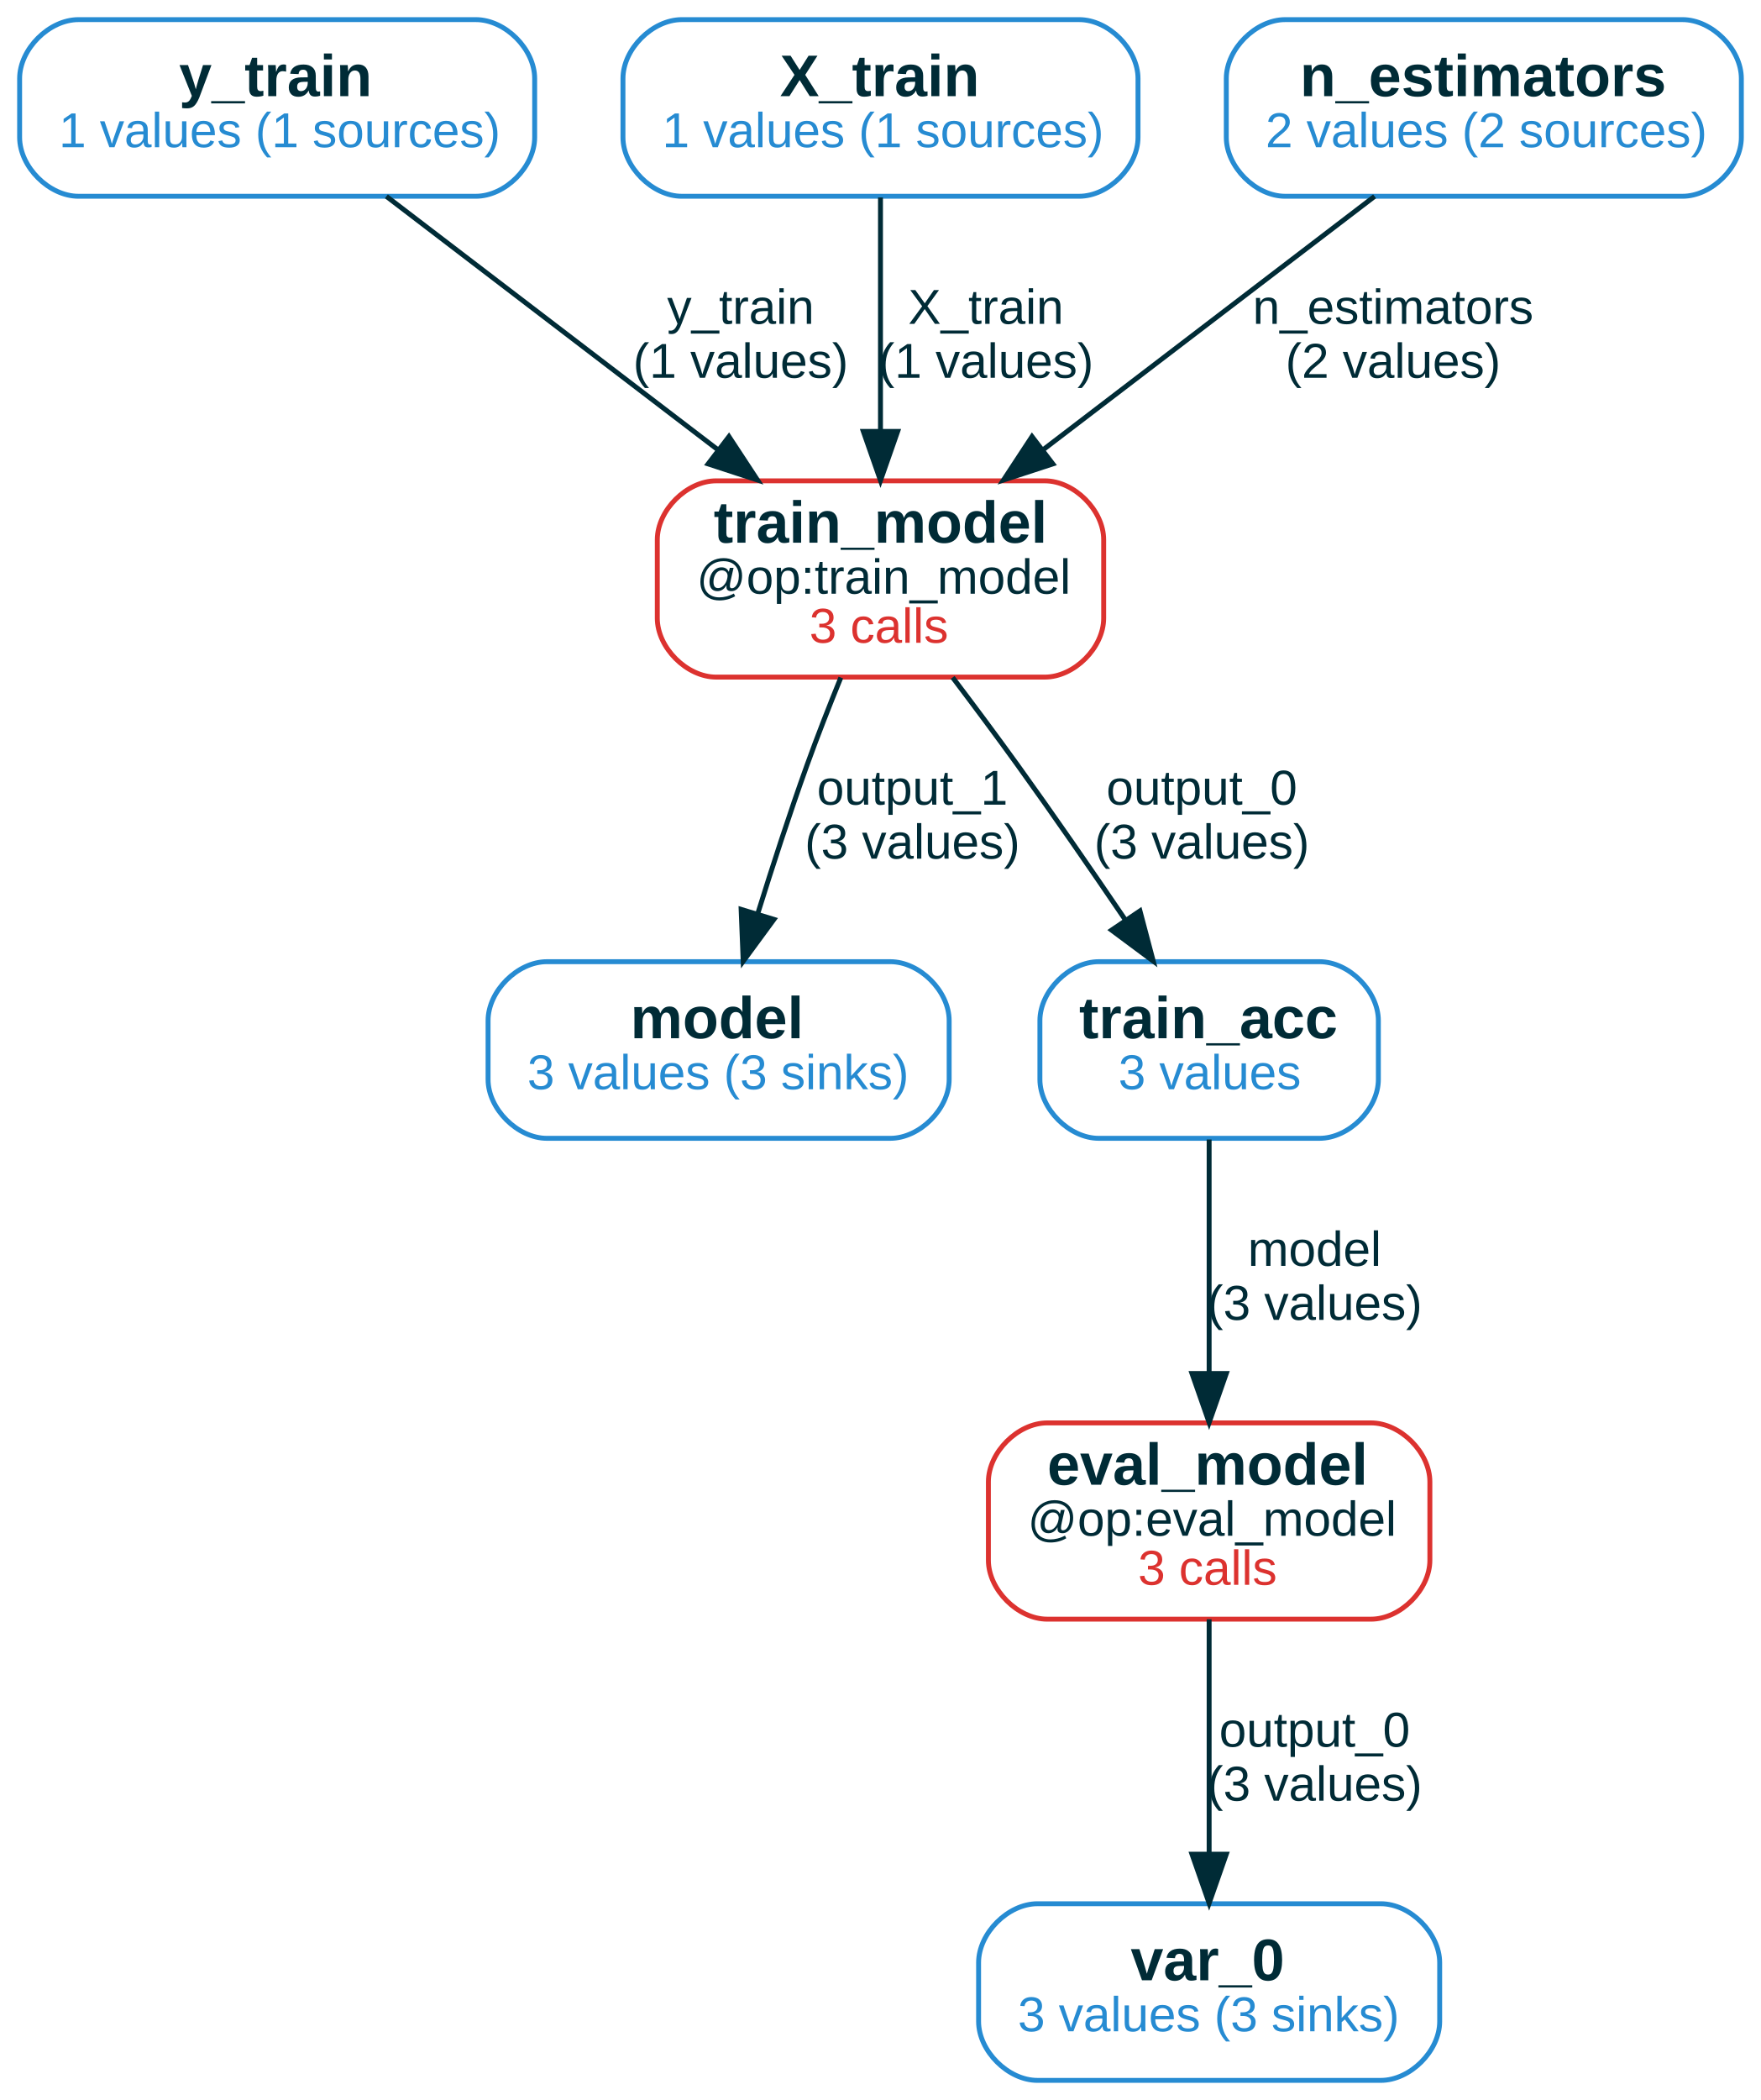
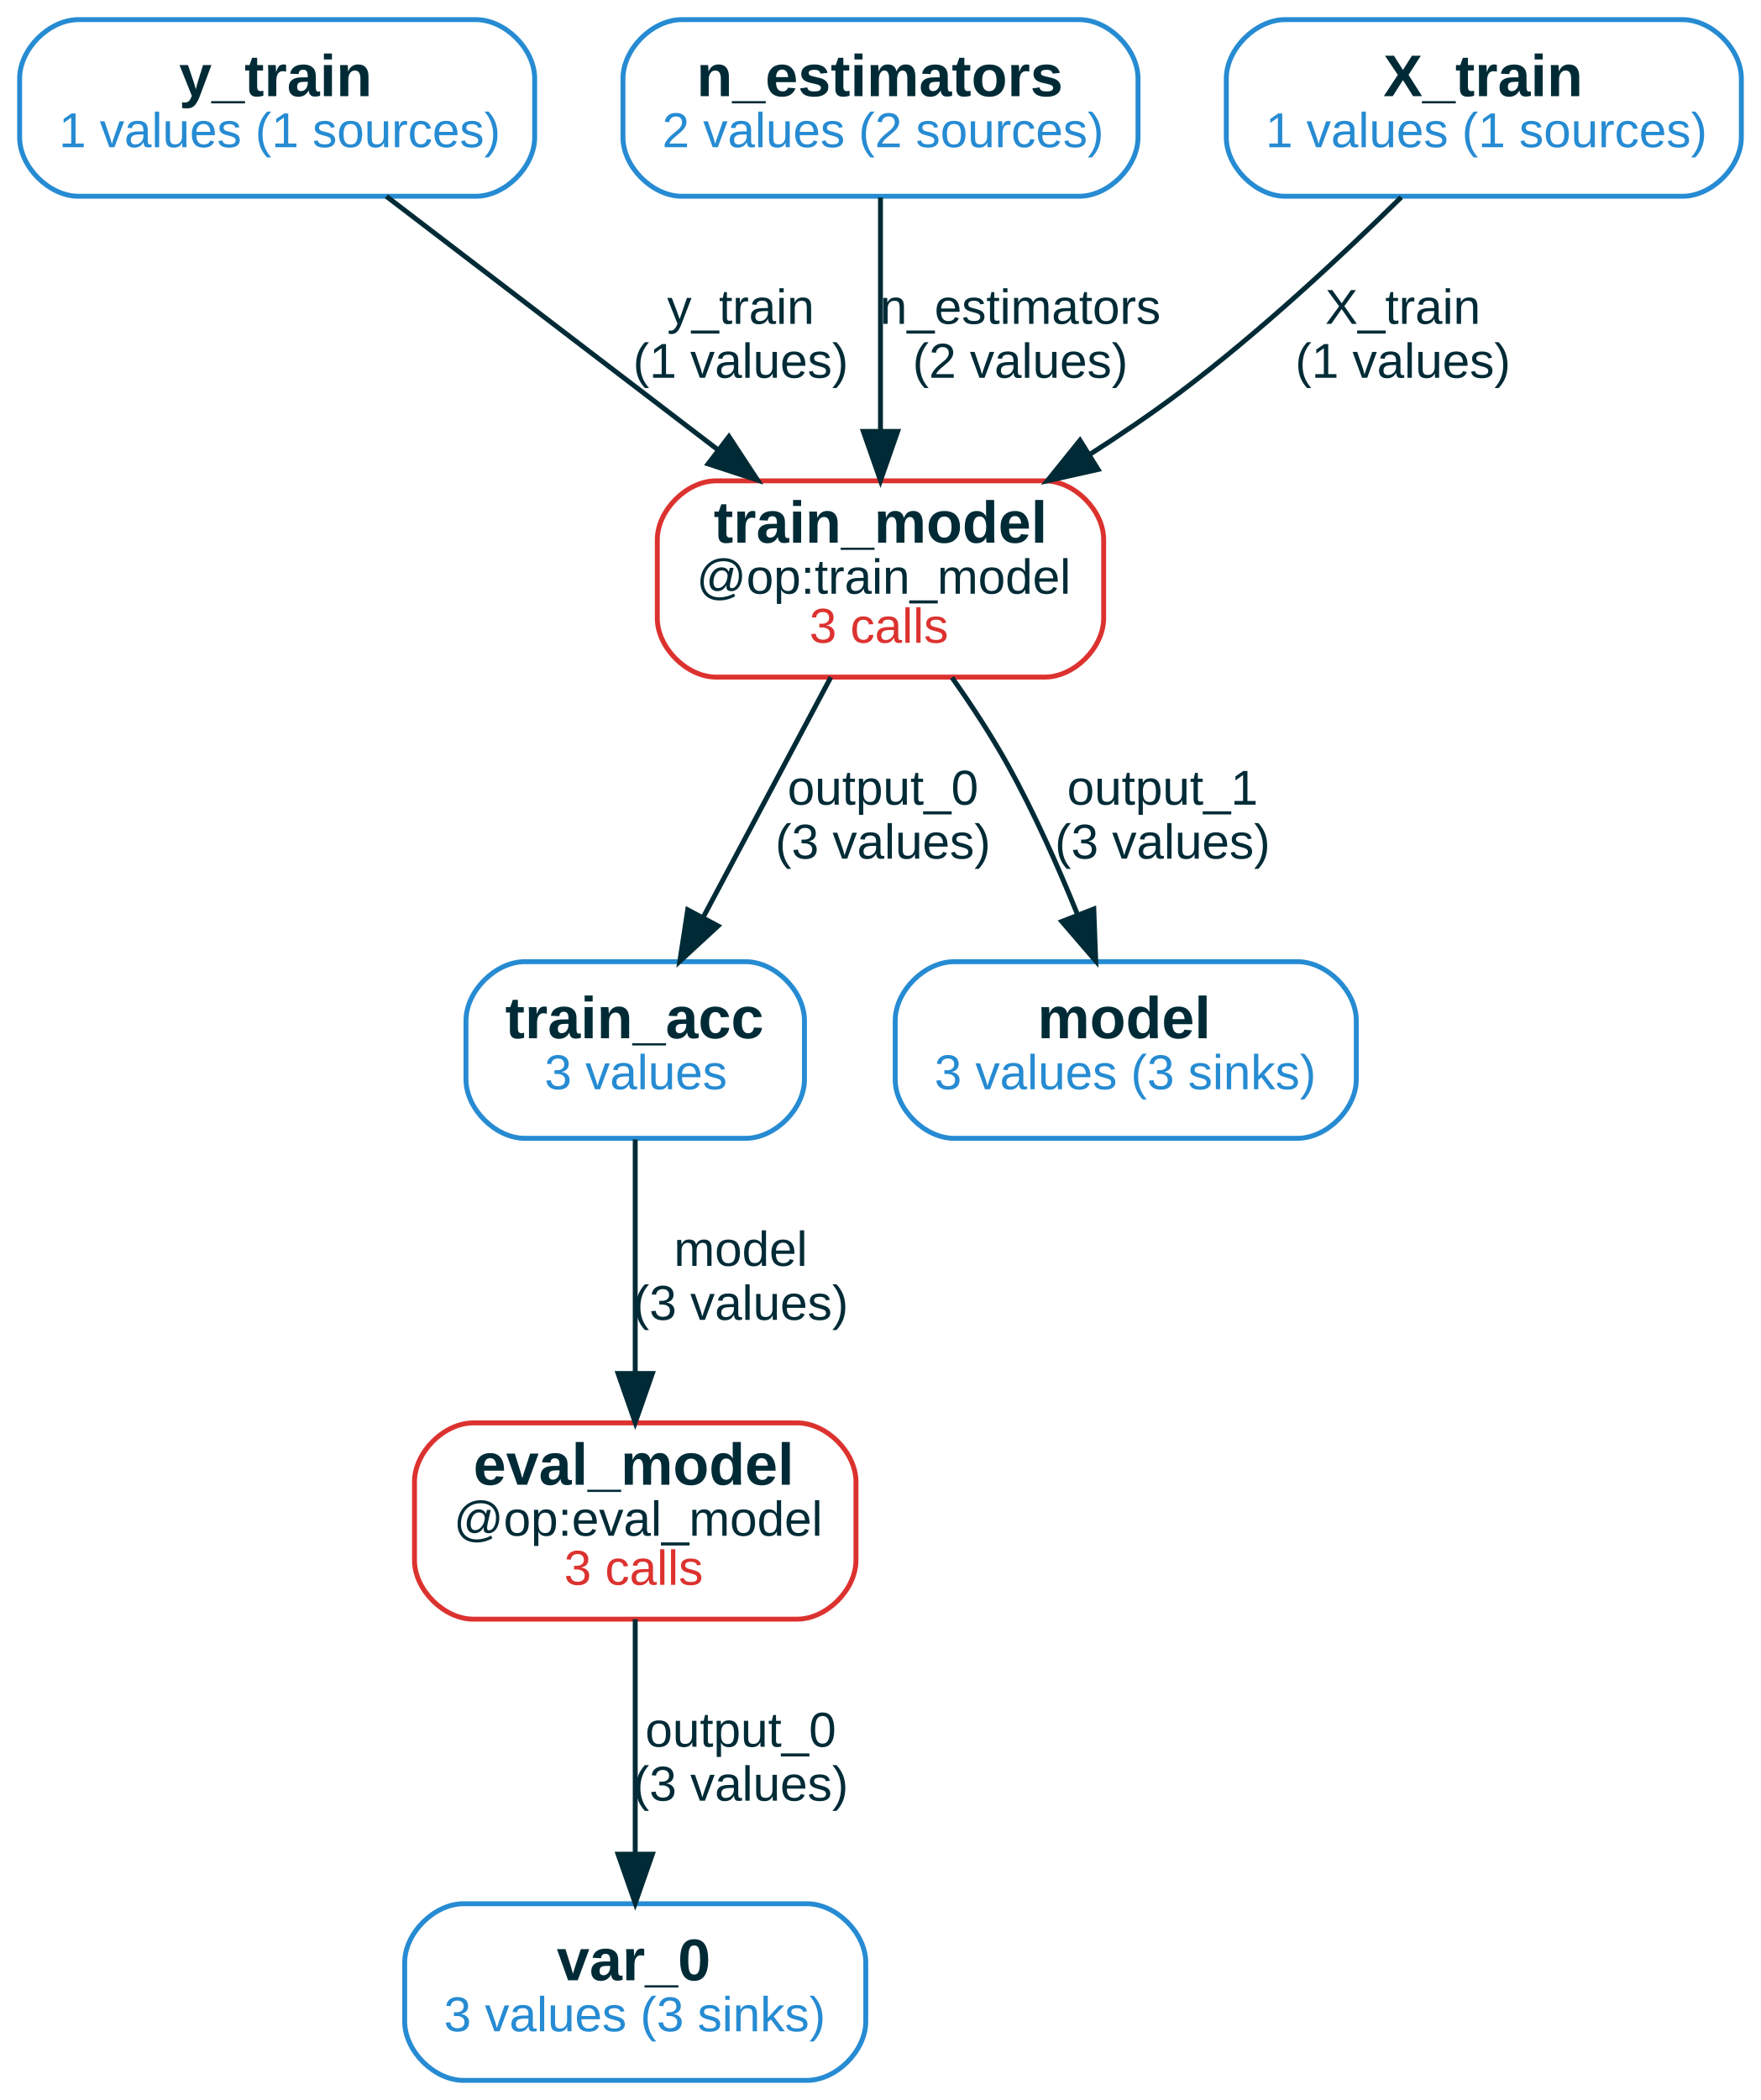
<svg xmlns="http://www.w3.org/2000/svg" width="359pt" height="428pt" viewBox="0.00 0.00 359.00 428.00">
  <g id="graph0" class="graph" transform="scale(1 1) rotate(0) translate(4 424)">
    <polygon fill="white" stroke="transparent" points="-4,4 -4,-424 355,-424 355,4 -4,4" />
    <g id="node1" class="node">
-       <path fill="none" stroke="#268bd2" d="M177.5,-228C177.5,-228 107.5,-228 107.5,-228 101.5,-228 95.5,-222 95.5,-216 95.5,-216 95.5,-204 95.5,-204 95.5,-198 101.5,-192 107.5,-192 107.5,-192 177.5,-192 177.5,-192 183.5,-192 189.5,-198 189.5,-204 189.5,-204 189.5,-216 189.5,-216 189.5,-222 183.5,-228 177.5,-228" />
-       <text text-anchor="start" x="124.5" y="-212.4" font-family="Liberation Sans,Helvetica,Arial,sans-serif" font-weight="bold" font-size="12.00" fill="#002b36">model</text>
-       <text text-anchor="start" x="103.5" y="-202" font-family="Liberation Sans,Helvetica,Arial,sans-serif" font-size="10.00" fill="#268bd2">3 values (3 sinks)</text>
-     </g>
-     <g id="node2" class="node">
      <path fill="none" stroke="#268bd2" d="M93,-420C93,-420 12,-420 12,-420 6,-420 0,-414 0,-408 0,-408 0,-396 0,-396 0,-390 6,-384 12,-384 12,-384 93,-384 93,-384 99,-384 105,-390 105,-396 105,-396 105,-408 105,-408 105,-414 99,-420 93,-420" />
      <text text-anchor="start" x="32.5" y="-404.4" font-family="Liberation Sans,Helvetica,Arial,sans-serif" font-weight="bold" font-size="12.00" fill="#002b36">y_train</text>
      <text text-anchor="start" x="8" y="-394" font-family="Liberation Sans,Helvetica,Arial,sans-serif" font-size="10.00" fill="#268bd2">1 values (1 sources)</text>
    </g>
    <g id="node8" class="node">
      <path fill="none" stroke="#dc322f" d="M209,-326C209,-326 142,-326 142,-326 136,-326 130,-320 130,-314 130,-314 130,-298 130,-298 130,-292 136,-286 142,-286 142,-286 209,-286 209,-286 215,-286 221,-292 221,-298 221,-298 221,-314 221,-314 221,-320 215,-326 209,-326" />
      <text text-anchor="start" x="141.5" y="-313.4" font-family="Liberation Sans,Helvetica,Arial,sans-serif" font-weight="bold" font-size="12.00" fill="#002b36">train_model</text>
      <text text-anchor="start" x="138" y="-303" font-family="Liberation Sans,Helvetica,Arial,sans-serif" font-size="10.00" fill="#002b36">@op:train_model</text>
      <text text-anchor="start" x="161" y="-293" font-family="Liberation Sans,Helvetica,Arial,sans-serif" font-size="10.00" fill="#dc322f">3 calls</text>
    </g>
    <g id="edge5" class="edge">
      <path fill="none" stroke="#002b36" d="M74.77,-383.98C93.6,-369.59 120.84,-348.78 142.24,-332.42" />
      <polygon fill="#002b36" stroke="#002b36" points="144.61,-335.02 150.43,-326.16 140.36,-329.45 144.61,-335.02" />
      <text text-anchor="middle" x="147" y="-358" font-family="Liberation Sans,Helvetica,Arial,sans-serif" font-size="10.00" fill="#002b36">y_train</text>
      <text text-anchor="middle" x="147" y="-347" font-family="Liberation Sans,Helvetica,Arial,sans-serif" font-size="10.00" fill="#002b36">(1 values)</text>
    </g>
+     <g id="node2" class="node">
+       <path fill="none" stroke="#268bd2" d="M160.5,-36C160.5,-36 90.5,-36 90.5,-36 84.5,-36 78.5,-30 78.5,-24 78.5,-24 78.5,-12 78.5,-12 78.5,-6 84.5,0 90.5,0 90.5,0 160.5,0 160.5,0 166.5,0 172.5,-6 172.5,-12 172.5,-12 172.5,-24 172.5,-24 172.5,-30 166.5,-36 160.5,-36" />
+       <text text-anchor="start" x="109.5" y="-20.4" font-family="Liberation Sans,Helvetica,Arial,sans-serif" font-weight="bold" font-size="12.00" fill="#002b36">var_0</text>
+       <text text-anchor="start" x="86.5" y="-10" font-family="Liberation Sans,Helvetica,Arial,sans-serif" font-size="10.00" fill="#268bd2">3 values (3 sinks)</text>
+     </g>
    <g id="node3" class="node">
      <path fill="none" stroke="#268bd2" d="M216,-420C216,-420 135,-420 135,-420 129,-420 123,-414 123,-408 123,-408 123,-396 123,-396 123,-390 129,-384 135,-384 135,-384 216,-384 216,-384 222,-384 228,-390 228,-396 228,-396 228,-408 228,-408 228,-414 222,-420 216,-420" />
-       <text text-anchor="start" x="155" y="-404.4" font-family="Liberation Sans,Helvetica,Arial,sans-serif" font-weight="bold" font-size="12.00" fill="#002b36">X_train</text>
-       <text text-anchor="start" x="131" y="-394" font-family="Liberation Sans,Helvetica,Arial,sans-serif" font-size="10.00" fill="#268bd2">1 values (1 sources)</text>
+       <text text-anchor="start" x="138" y="-404.4" font-family="Liberation Sans,Helvetica,Arial,sans-serif" font-weight="bold" font-size="12.00" fill="#002b36">n_estimators</text>
+       <text text-anchor="start" x="131" y="-394" font-family="Liberation Sans,Helvetica,Arial,sans-serif" font-size="10.00" fill="#268bd2">2 values (2 sources)</text>
+     </g>
+     <g id="edge4" class="edge">
+       <path fill="none" stroke="#002b36" d="M175.5,-383.76C175.5,-370.5 175.5,-351.86 175.5,-336.27" />
+       <polygon fill="#002b36" stroke="#002b36" points="179,-336.07 175.5,-326.07 172,-336.07 179,-336.07" />
+       <text text-anchor="middle" x="204" y="-358" font-family="Liberation Sans,Helvetica,Arial,sans-serif" font-size="10.00" fill="#002b36">n_estimators</text>
+       <text text-anchor="middle" x="204" y="-347" font-family="Liberation Sans,Helvetica,Arial,sans-serif" font-size="10.00" fill="#002b36">(2 values)</text>
+     </g>
+     <g id="node4" class="node">
+       <path fill="none" stroke="#268bd2" d="M148,-228C148,-228 103,-228 103,-228 97,-228 91,-222 91,-216 91,-216 91,-204 91,-204 91,-198 97,-192 103,-192 103,-192 148,-192 148,-192 154,-192 160,-198 160,-204 160,-204 160,-216 160,-216 160,-222 154,-228 148,-228" />
+       <text text-anchor="start" x="99" y="-212.4" font-family="Liberation Sans,Helvetica,Arial,sans-serif" font-weight="bold" font-size="12.00" fill="#002b36">train_acc</text>
+       <text text-anchor="start" x="107" y="-202" font-family="Liberation Sans,Helvetica,Arial,sans-serif" font-size="10.00" fill="#268bd2">3 values</text>
+     </g>
+     <g id="node7" class="node">
+       <path fill="none" stroke="#dc322f" d="M158.5,-134C158.5,-134 92.5,-134 92.5,-134 86.5,-134 80.5,-128 80.5,-122 80.5,-122 80.5,-106 80.5,-106 80.5,-100 86.5,-94 92.5,-94 92.5,-94 158.5,-94 158.5,-94 164.5,-94 170.5,-100 170.5,-106 170.5,-106 170.5,-122 170.5,-122 170.5,-128 164.5,-134 158.5,-134" />
+       <text text-anchor="start" x="92.5" y="-121.4" font-family="Liberation Sans,Helvetica,Arial,sans-serif" font-weight="bold" font-size="12.00" fill="#002b36">eval_model</text>
+       <text text-anchor="start" x="88.5" y="-111" font-family="Liberation Sans,Helvetica,Arial,sans-serif" font-size="10.00" fill="#002b36">@op:eval_model</text>
+       <text text-anchor="start" x="111" y="-101" font-family="Liberation Sans,Helvetica,Arial,sans-serif" font-size="10.00" fill="#dc322f">3 calls</text>
+     </g>
+     <g id="edge6" class="edge">
+       <path fill="none" stroke="#002b36" d="M125.5,-191.76C125.5,-178.5 125.5,-159.86 125.5,-144.27" />
+       <polygon fill="#002b36" stroke="#002b36" points="129,-144.07 125.5,-134.07 122,-144.07 129,-144.07" />
+       <text text-anchor="middle" x="147" y="-166" font-family="Liberation Sans,Helvetica,Arial,sans-serif" font-size="10.00" fill="#002b36">model</text>
+       <text text-anchor="middle" x="147" y="-155" font-family="Liberation Sans,Helvetica,Arial,sans-serif" font-size="10.00" fill="#002b36">(3 values)</text>
+     </g>
+     <g id="node5" class="node">
+       <path fill="none" stroke="#268bd2" d="M260.5,-228C260.5,-228 190.5,-228 190.5,-228 184.5,-228 178.5,-222 178.5,-216 178.5,-216 178.5,-204 178.5,-204 178.5,-198 184.5,-192 190.5,-192 190.5,-192 260.5,-192 260.5,-192 266.5,-192 272.5,-198 272.5,-204 272.5,-204 272.5,-216 272.5,-216 272.5,-222 266.5,-228 260.5,-228" />
+       <text text-anchor="start" x="207.5" y="-212.4" font-family="Liberation Sans,Helvetica,Arial,sans-serif" font-weight="bold" font-size="12.00" fill="#002b36">model</text>
+       <text text-anchor="start" x="186.5" y="-202" font-family="Liberation Sans,Helvetica,Arial,sans-serif" font-size="10.00" fill="#268bd2">3 values (3 sinks)</text>
+     </g>
+     <g id="node6" class="node">
+       <path fill="none" stroke="#268bd2" d="M339,-420C339,-420 258,-420 258,-420 252,-420 246,-414 246,-408 246,-408 246,-396 246,-396 246,-390 252,-384 258,-384 258,-384 339,-384 339,-384 345,-384 351,-390 351,-396 351,-396 351,-408 351,-408 351,-414 345,-420 339,-420" />
+       <text text-anchor="start" x="278" y="-404.4" font-family="Liberation Sans,Helvetica,Arial,sans-serif" font-weight="bold" font-size="12.00" fill="#002b36">X_train</text>
+       <text text-anchor="start" x="254" y="-394" font-family="Liberation Sans,Helvetica,Arial,sans-serif" font-size="10.00" fill="#268bd2">1 values (1 sources)</text>
    </g>
    <g id="edge3" class="edge">
-       <path fill="none" stroke="#002b36" d="M175.5,-383.76C175.5,-370.5 175.5,-351.86 175.5,-336.27" />
-       <polygon fill="#002b36" stroke="#002b36" points="179,-336.07 175.5,-326.07 172,-336.07 179,-336.07" />
-       <text text-anchor="middle" x="197" y="-358" font-family="Liberation Sans,Helvetica,Arial,sans-serif" font-size="10.00" fill="#002b36">X_train</text>
-       <text text-anchor="middle" x="197" y="-347" font-family="Liberation Sans,Helvetica,Arial,sans-serif" font-size="10.00" fill="#002b36">(1 values)</text>
-     </g>
-     <g id="node4" class="node">
-       <path fill="none" stroke="#268bd2" d="M339,-420C339,-420 258,-420 258,-420 252,-420 246,-414 246,-408 246,-408 246,-396 246,-396 246,-390 252,-384 258,-384 258,-384 339,-384 339,-384 345,-384 351,-390 351,-396 351,-396 351,-408 351,-408 351,-414 345,-420 339,-420" />
-       <text text-anchor="start" x="261" y="-404.4" font-family="Liberation Sans,Helvetica,Arial,sans-serif" font-weight="bold" font-size="12.00" fill="#002b36">n_estimators</text>
-       <text text-anchor="start" x="254" y="-394" font-family="Liberation Sans,Helvetica,Arial,sans-serif" font-size="10.00" fill="#268bd2">2 values (2 sources)</text>
-     </g>
-     <g id="edge4" class="edge">
-       <path fill="none" stroke="#002b36" d="M276.23,-383.98C257.4,-369.59 230.16,-348.78 208.76,-332.42" />
-       <polygon fill="#002b36" stroke="#002b36" points="210.64,-329.45 200.57,-326.16 206.39,-335.02 210.64,-329.45" />
-       <text text-anchor="middle" x="280" y="-358" font-family="Liberation Sans,Helvetica,Arial,sans-serif" font-size="10.00" fill="#002b36">n_estimators</text>
-       <text text-anchor="middle" x="280" y="-347" font-family="Liberation Sans,Helvetica,Arial,sans-serif" font-size="10.00" fill="#002b36">(2 values)</text>
-     </g>
-     <g id="node5" class="node">
-       <path fill="none" stroke="#268bd2" d="M265,-228C265,-228 220,-228 220,-228 214,-228 208,-222 208,-216 208,-216 208,-204 208,-204 208,-198 214,-192 220,-192 220,-192 265,-192 265,-192 271,-192 277,-198 277,-204 277,-204 277,-216 277,-216 277,-222 271,-228 265,-228" />
-       <text text-anchor="start" x="216" y="-212.4" font-family="Liberation Sans,Helvetica,Arial,sans-serif" font-weight="bold" font-size="12.00" fill="#002b36">train_acc</text>
-       <text text-anchor="start" x="224" y="-202" font-family="Liberation Sans,Helvetica,Arial,sans-serif" font-size="10.00" fill="#268bd2">3 values</text>
-     </g>
-     <g id="node7" class="node">
-       <path fill="none" stroke="#dc322f" d="M275.5,-134C275.5,-134 209.5,-134 209.5,-134 203.5,-134 197.5,-128 197.5,-122 197.5,-122 197.5,-106 197.5,-106 197.5,-100 203.5,-94 209.5,-94 209.5,-94 275.5,-94 275.5,-94 281.5,-94 287.5,-100 287.5,-106 287.5,-106 287.5,-122 287.5,-122 287.5,-128 281.5,-134 275.5,-134" />
-       <text text-anchor="start" x="209.5" y="-121.4" font-family="Liberation Sans,Helvetica,Arial,sans-serif" font-weight="bold" font-size="12.00" fill="#002b36">eval_model</text>
-       <text text-anchor="start" x="205.5" y="-111" font-family="Liberation Sans,Helvetica,Arial,sans-serif" font-size="10.00" fill="#002b36">@op:eval_model</text>
-       <text text-anchor="start" x="228" y="-101" font-family="Liberation Sans,Helvetica,Arial,sans-serif" font-size="10.00" fill="#dc322f">3 calls</text>
-     </g>
-     <g id="edge6" class="edge">
-       <path fill="none" stroke="#002b36" d="M242.5,-191.76C242.5,-178.5 242.5,-159.86 242.5,-144.27" />
-       <polygon fill="#002b36" stroke="#002b36" points="246,-144.07 242.5,-134.07 239,-144.07 246,-144.07" />
-       <text text-anchor="middle" x="264" y="-166" font-family="Liberation Sans,Helvetica,Arial,sans-serif" font-size="10.00" fill="#002b36">model</text>
-       <text text-anchor="middle" x="264" y="-155" font-family="Liberation Sans,Helvetica,Arial,sans-serif" font-size="10.00" fill="#002b36">(3 values)</text>
-     </g>
-     <g id="node6" class="node">
-       <path fill="none" stroke="#268bd2" d="M277.5,-36C277.5,-36 207.5,-36 207.5,-36 201.5,-36 195.5,-30 195.5,-24 195.5,-24 195.5,-12 195.5,-12 195.5,-6 201.5,0 207.5,0 207.5,0 277.5,0 277.5,0 283.5,0 289.5,-6 289.5,-12 289.5,-12 289.5,-24 289.5,-24 289.5,-30 283.5,-36 277.5,-36" />
-       <text text-anchor="start" x="226.5" y="-20.4" font-family="Liberation Sans,Helvetica,Arial,sans-serif" font-weight="bold" font-size="12.00" fill="#002b36">var_0</text>
-       <text text-anchor="start" x="203.5" y="-10" font-family="Liberation Sans,Helvetica,Arial,sans-serif" font-size="10.00" fill="#268bd2">3 values (3 sinks)</text>
+       <path fill="none" stroke="#002b36" d="M281.67,-383.81C269.63,-371.96 252.75,-356.21 236.5,-344 230.71,-339.65 224.39,-335.36 218.08,-331.33" />
+       <polygon fill="#002b36" stroke="#002b36" points="219.86,-328.32 209.52,-326.01 216.17,-334.26 219.86,-328.32" />
+       <text text-anchor="middle" x="282" y="-358" font-family="Liberation Sans,Helvetica,Arial,sans-serif" font-size="10.00" fill="#002b36">X_train</text>
+       <text text-anchor="middle" x="282" y="-347" font-family="Liberation Sans,Helvetica,Arial,sans-serif" font-size="10.00" fill="#002b36">(1 values)</text>
    </g>
    <g id="edge7" class="edge">
-       <path fill="none" stroke="#002b36" d="M242.5,-93.98C242.5,-80.34 242.5,-61.75 242.5,-46.5" />
-       <polygon fill="#002b36" stroke="#002b36" points="246,-46.1 242.5,-36.1 239,-46.1 246,-46.1" />
-       <text text-anchor="middle" x="264" y="-68" font-family="Liberation Sans,Helvetica,Arial,sans-serif" font-size="10.00" fill="#002b36">output_0</text>
-       <text text-anchor="middle" x="264" y="-57" font-family="Liberation Sans,Helvetica,Arial,sans-serif" font-size="10.00" fill="#002b36">(3 values)</text>
+       <path fill="none" stroke="#002b36" d="M125.5,-93.98C125.5,-80.34 125.5,-61.75 125.5,-46.5" />
+       <polygon fill="#002b36" stroke="#002b36" points="129,-46.1 125.5,-36.1 122,-46.1 129,-46.1" />
+       <text text-anchor="middle" x="147" y="-68" font-family="Liberation Sans,Helvetica,Arial,sans-serif" font-size="10.00" fill="#002b36">output_0</text>
+       <text text-anchor="middle" x="147" y="-57" font-family="Liberation Sans,Helvetica,Arial,sans-serif" font-size="10.00" fill="#002b36">(3 values)</text>
+     </g>
+     <g id="edge1" class="edge">
+       <path fill="none" stroke="#002b36" d="M165.38,-285.98C157.91,-271.94 147.66,-252.66 139.42,-237.17" />
+       <polygon fill="#002b36" stroke="#002b36" points="142.38,-235.28 134.59,-228.1 136.2,-238.57 142.38,-235.28" />
+       <text text-anchor="middle" x="176" y="-260" font-family="Liberation Sans,Helvetica,Arial,sans-serif" font-size="10.00" fill="#002b36">output_0</text>
+       <text text-anchor="middle" x="176" y="-249" font-family="Liberation Sans,Helvetica,Arial,sans-serif" font-size="10.00" fill="#002b36">(3 values)</text>
    </g>
    <g id="edge2" class="edge">
-       <path fill="none" stroke="#002b36" d="M167.42,-285.91C165.09,-280.19 162.61,-273.87 160.5,-268 156.99,-258.25 153.48,-247.43 150.5,-237.86" />
-       <polygon fill="#002b36" stroke="#002b36" points="153.78,-236.62 147.51,-228.08 147.09,-238.66 153.78,-236.62" />
-       <text text-anchor="middle" x="182" y="-260" font-family="Liberation Sans,Helvetica,Arial,sans-serif" font-size="10.00" fill="#002b36">output_1</text>
-       <text text-anchor="middle" x="182" y="-249" font-family="Liberation Sans,Helvetica,Arial,sans-serif" font-size="10.00" fill="#002b36">(3 values)</text>
-     </g>
-     <g id="edge1" class="edge">
-       <path fill="none" stroke="#002b36" d="M190.21,-285.93C194.55,-280.2 199.26,-273.88 203.5,-268 210.79,-257.87 218.61,-246.55 225.31,-236.68" />
-       <polygon fill="#002b36" stroke="#002b36" points="228.4,-238.35 231.11,-228.11 222.61,-234.43 228.4,-238.35" />
-       <text text-anchor="middle" x="241" y="-260" font-family="Liberation Sans,Helvetica,Arial,sans-serif" font-size="10.00" fill="#002b36">output_0</text>
-       <text text-anchor="middle" x="241" y="-249" font-family="Liberation Sans,Helvetica,Arial,sans-serif" font-size="10.00" fill="#002b36">(3 values)</text>
+       <path fill="none" stroke="#002b36" d="M190.07,-285.92C194.04,-280.31 198.15,-274.04 201.5,-268 206.79,-258.45 211.66,-247.49 215.61,-237.75" />
+       <polygon fill="#002b36" stroke="#002b36" points="218.99,-238.74 219.38,-228.16 212.47,-236.19 218.99,-238.74" />
+       <text text-anchor="middle" x="233" y="-260" font-family="Liberation Sans,Helvetica,Arial,sans-serif" font-size="10.00" fill="#002b36">output_1</text>
+       <text text-anchor="middle" x="233" y="-249" font-family="Liberation Sans,Helvetica,Arial,sans-serif" font-size="10.00" fill="#002b36">(3 values)</text>
    </g>
  </g>
</svg>
